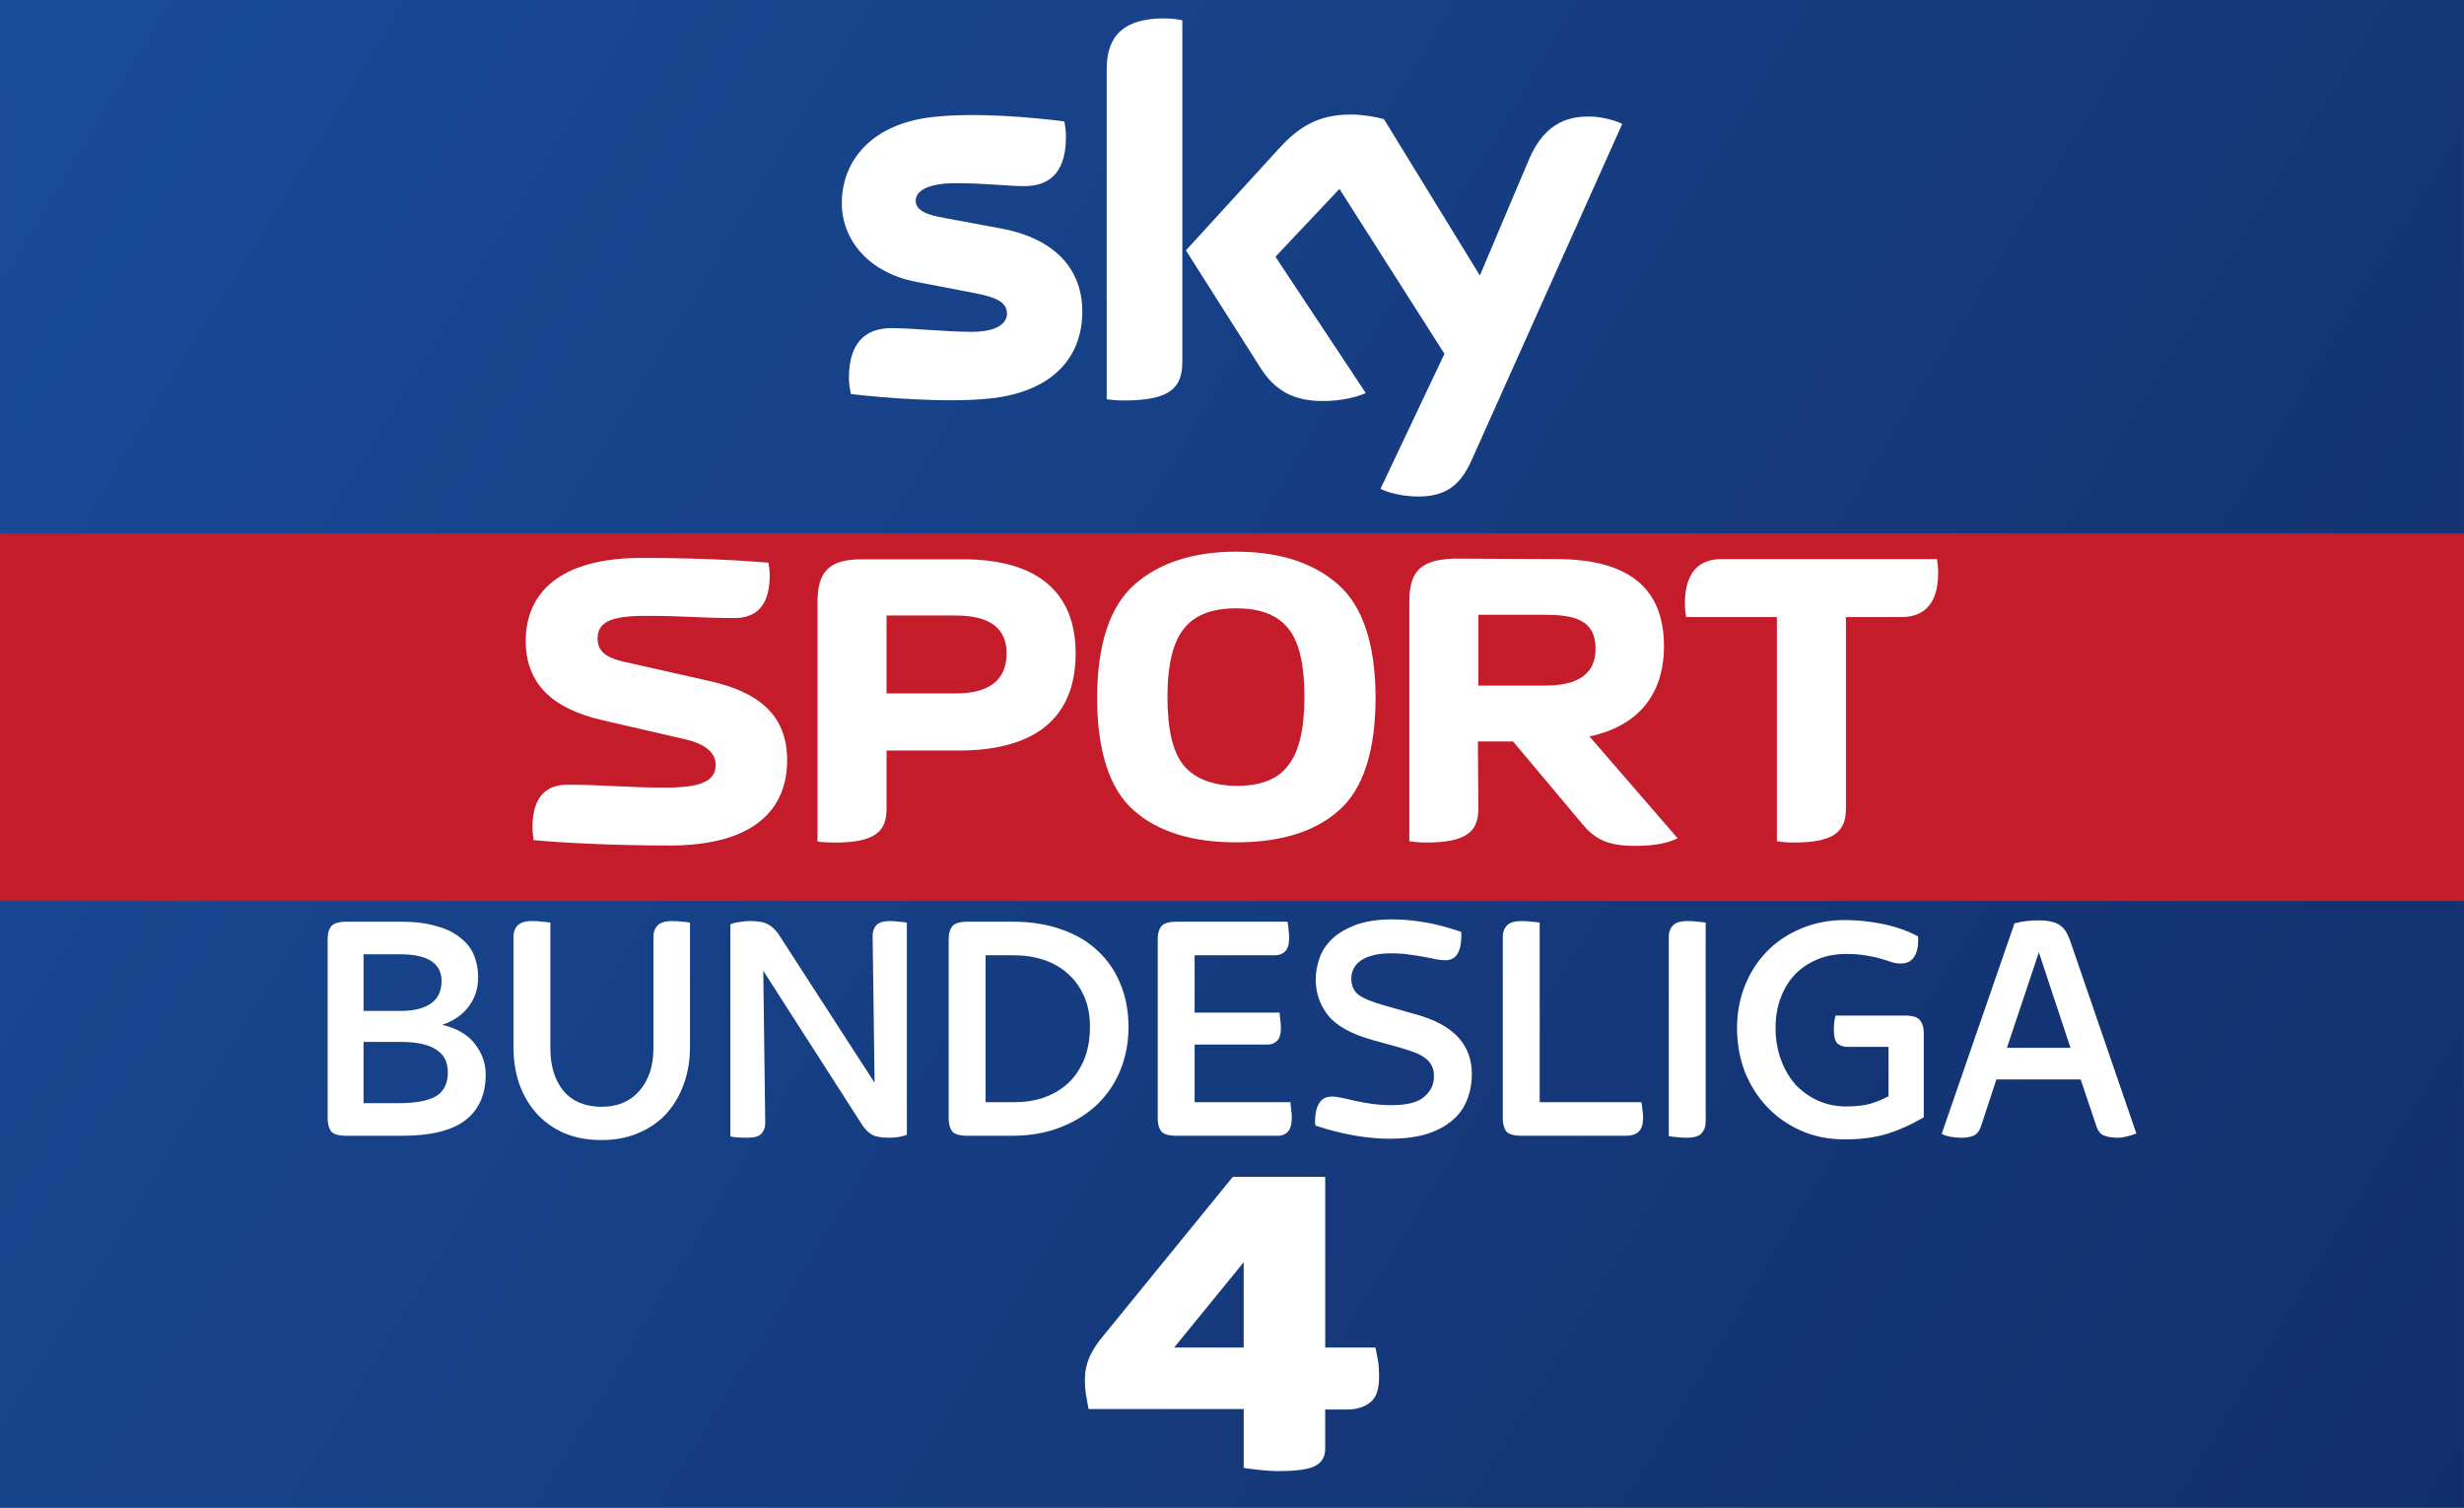
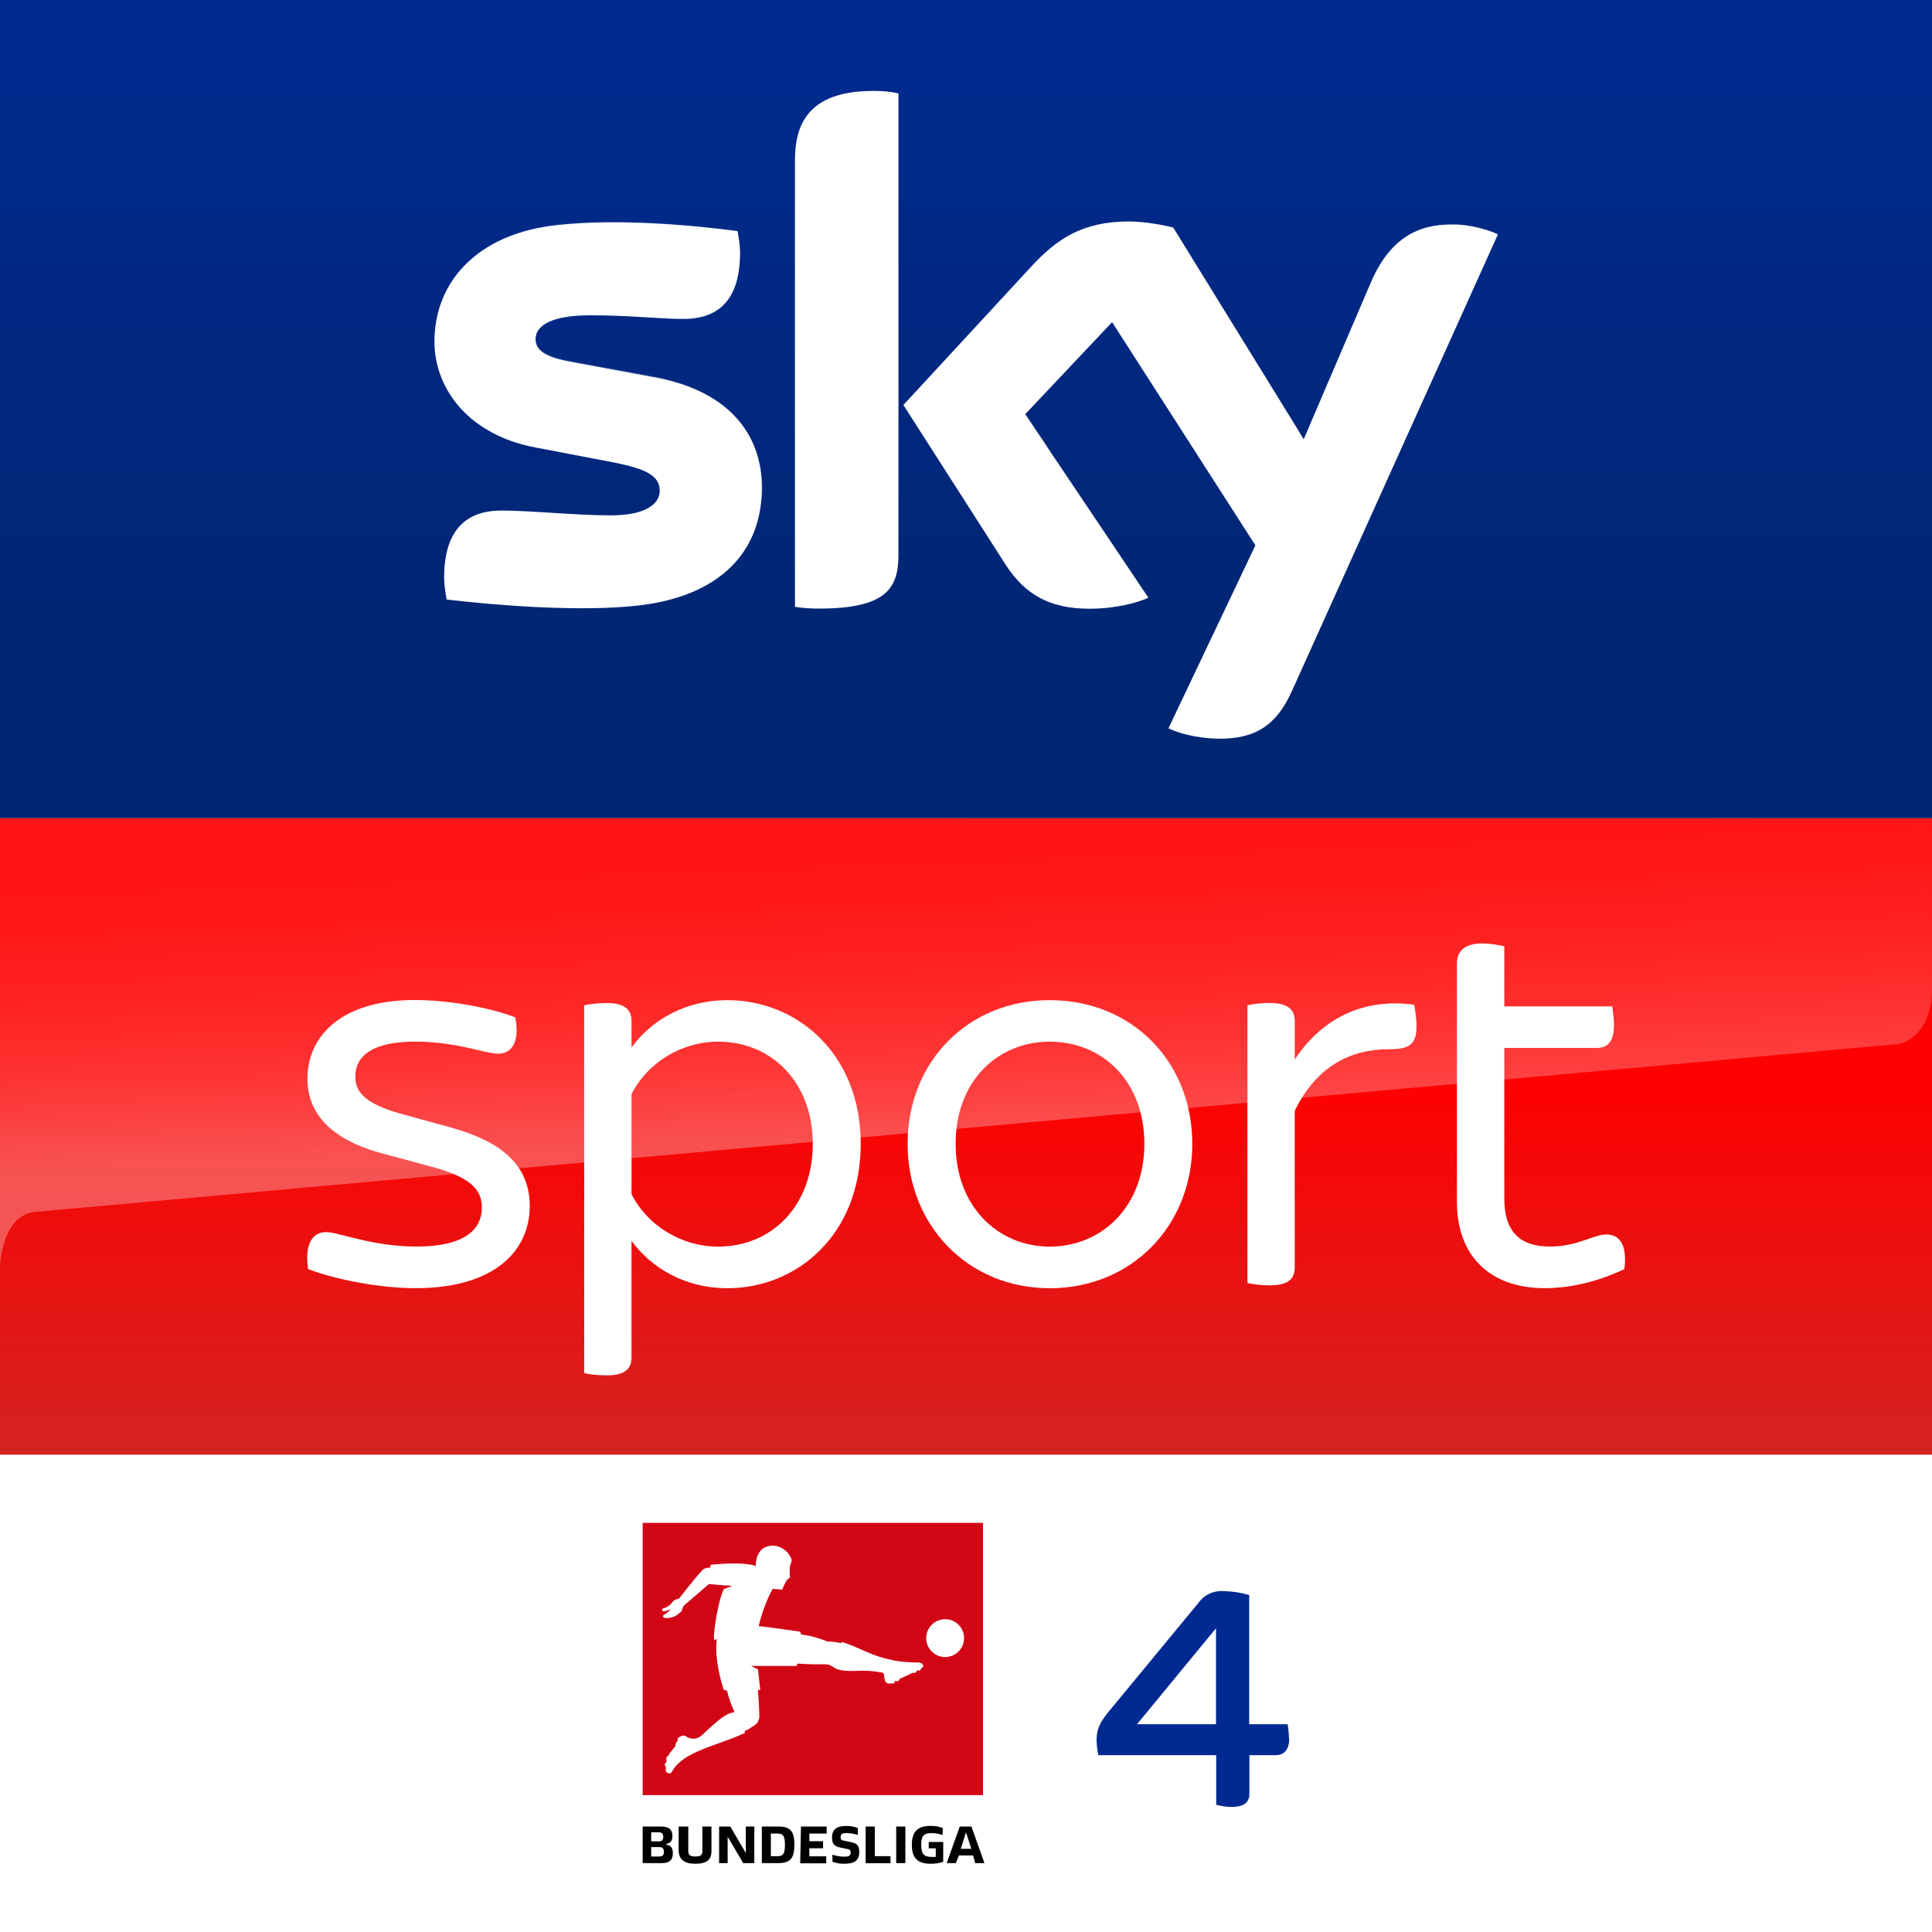
- <svg xmlns="http://www.w3.org/2000/svg" width="1340" height="820" version="1.1" viewBox="0 0 354.54 216.96">
+ <svg xmlns="http://www.w3.org/2000/svg" width="850" height="850" enable-background="new 0 0 2362.9 500" version="1.1" viewBox="0 0 850 850" xml:space="preserve">
  <defs>
-     <linearGradient id="linearGradient890" x1="-.001" x2="354.54" y2="216.96" gradientUnits="userSpaceOnUse">
-       <stop stop-color="#194b98" offset="0" />
-       <stop stop-color="#122e6a" offset="1" />
+     <linearGradient id="linearGradient2997-6-1" x1="32.476" x2="32.476" y2="64.952" gradientTransform="matrix(13.138 0 0 5.5426 -1.663 1e-5)" gradientUnits="userSpaceOnUse">
+       <stop stop-color="#002A91" offset="0" />
+       <stop stop-color="#002672" offset=".8" />
+     </linearGradient>
+     <linearGradient id="linearGradient2995-8-7" x1="-1152.6" x2="-1152.6" y1="-773.58" y2="-778.43" gradientTransform="matrix(177.76 0 0 -57.692 205313 -44269)" gradientUnits="userSpaceOnUse">
+       <stop stop-color="#f00" offset=".4" />
+       <stop stop-color="#D42321" offset="1" />
+     </linearGradient>
+     <linearGradient id="linearGradient3470" x1="-1151.8" x2="-1152" y1="-784.92" y2="-782.98" gradientTransform="matrix(149.71 0 0 -57.778 182009 -45636)" gradientUnits="userSpaceOnUse">
+       <stop stop-color="#fff" offset="0" />
+       <stop stop-color="#fff" stop-opacity=".25" offset="1" />
+     </linearGradient>
+     <linearGradient id="linearGradient2993-81-2" x1="1279.6" x2="1273" y1="1197.7" y2="1016.9" gradientTransform="matrix(.80989 0 0 .80989 -626.59 -470.95)" gradientUnits="userSpaceOnUse">
+       <stop stop-color="#fff" offset="0" />
+       <stop stop-color="#fff" stop-opacity=".835" offset=".12" />
+       <stop stop-color="#fff" stop-opacity=".658" offset=".269" />
+       <stop stop-color="#fff" stop-opacity=".511" offset=".419" />
+       <stop stop-color="#fff" stop-opacity=".397" offset=".568" />
+       <stop stop-color="#fff" stop-opacity=".315" offset=".716" />
+       <stop stop-color="#fff" stop-opacity=".266" offset=".86" />
+       <stop stop-color="#fff" stop-opacity=".25" offset="1" />
    </linearGradient>
  </defs>
-   <g transform="translate(-1.6002e-6)">
-     <path d="m-7.3425e-4 0h354.54v216.96h-354.54z" fill="url(#linearGradient890)" style="paint-order:stroke fill markers" />
-     <path d="m-7.4105e-4 76.73h354.54v52.917h-354.54z" fill="#c41c2b" style="paint-order:stroke fill markers" />
-     <path d="m155.73 44.828c0 6.666-4.357 11.537-13.2 12.501-6.409 0.687-15.688-0.124-20.092-0.631-0.164-0.719-0.291-1.615-0.291-2.318 0-5.835 3.153-7.165 6.102-7.165 3.064 0 7.894 0.531 11.489 0.531 3.945 0 5.151-1.342 5.151-2.617 0-1.674-1.595-2.37-4.661-2.958l-8.39-1.615c-6.985-1.339-10.711-6.174-10.711-11.304 0-6.237 4.411-11.458 13.085-12.418 6.559-0.71 14.54 0.091 18.921 0.629 0.162 0.754 0.245 1.465 0.245 2.248 0 5.815-3.064 7.07-6.018 7.07-2.27 0-5.79-0.425-9.808-0.425-4.093 0-5.79 1.133-5.79 2.513 0 1.453 1.617 2.056 4.179 2.504l8.02 1.489c8.239 1.52 11.769 6.204 11.769 11.967m14.394 7.157c0 3.577-1.404 5.639-8.376 5.639-0.924 0-1.733-0.068-2.507-0.18v-47.437c0-3.602 1.224-7.361 8.27-7.361 0.887 0 1.781 0.091 2.614 0.265v49.073m28.512 18.352c0.913 0.467 2.793 1.035 5.158 1.099 4.045 0.087 6.257-1.467 7.895-5.096l21.731-48.511c-0.896-0.483-2.879-1.019-4.508-1.057-2.792-0.052-6.541 0.522-8.941 6.244l-7.037 16.623-13.801-22.498c-0.89-0.273-3.063-0.665-4.66-0.665-4.864 0-7.591 1.798-10.417 4.865l-13.417 14.687 10.792 17c1.994 3.097 4.624 4.676 8.893 4.676 2.791 0 5.115-0.636 6.192-1.151l-12.994-19.61 9.208-9.765 15.109 23.73-9.203 19.43" fill="#fff" stroke-width="2.187" />
-     <g transform="matrix(3.1023 0 0 3.1023 -58.398 67.905)" fill="#fff">
-       <path d="m55.331 13.37c0-2.145-1.39-3.182-3.615-3.675l-3.887-0.876c-0.705-0.161-1.289-0.383-1.289-1.087 0-0.765 0.604-1.057 2.235-1.057 1.923 0 2.376 0.101 4.118 0.101 0.806 0 1.631-0.373 1.631-1.964 0-0.191-0.022-0.413-0.059-0.604-1.178-0.101-3.272-0.221-5.87-0.221-3.897 0-5.387 1.692-5.387 3.846 0 2.024 1.269 3.142 3.524 3.675l3.887 0.896c0.906 0.211 1.4 0.615 1.4 1.178 0 0.765-0.695 1.057-2.316 1.057-1.923 0-2.809-0.131-4.561-0.131-0.795 0-1.621 0.373-1.621 1.963 0 0.191 0.022 0.403 0.051 0.604 1.188 0.121 3.716 0.252 6.303 0.252 3.907 0 5.457-1.661 5.457-3.957" />
-       <path d="m87.371 12.5h1.631l3.142 3.746c0.584 0.725 1.158 1.097 2.487 1.097 0.906 0 1.51-0.111 2.004-0.352l-4.088-4.722c2.296-0.493 3.454-1.984 3.454-4.189 0-2.699-1.651-4.038-4.984-4.038l-4.763-0.022c-1.551 0.059-2.064 0.594-2.064 2.004v11.106c0.242 0.036 0.514 0.059 0.785 0.059 1.964 0 2.417-0.574 2.417-1.591l-0.022-3.101m0.022-2.588v-3.283h3.081c1.309 0 2.356 0.202 2.356 1.571 0 1.158-0.785 1.712-2.356 1.712h-3.081" />
-       <path d="m56.741 17.14c0.232 0.036 0.514 0.051 0.785 0.051 1.964 0 2.417-0.564 2.417-1.581v-2.688h3.333c3.635 0 5.437-1.571 5.437-4.511 0-2.85-1.802-4.36-5.226-4.36h-4.682c-1.571 0-2.064 0.604-2.064 2.004v11.086m3.202-6.867v-3.615h3.192c1.591 0 2.376 0.584 2.376 1.752 0 1.228-0.785 1.863-2.376 1.863h-3.192" />
-       <path d="m76.161 17.18c2.064 0 3.655-0.493 4.773-1.49 1.118-0.987 1.692-2.749 1.692-5.266-0.022-2.467-0.594-4.199-1.752-5.216-1.158-1.007-2.729-1.51-4.712-1.51-1.984 0-3.544 0.503-4.702 1.51-1.158 1.017-1.732 2.749-1.752 5.216 0 2.517 0.574 4.279 1.692 5.266 1.118 0.997 2.709 1.49 4.763 1.49m3.162-6.756c0 1.51-0.252 2.568-0.765 3.202-0.483 0.644-1.299 0.936-2.396 0.936-1.118-0.022-1.913-0.332-2.427-0.936-0.514-0.615-0.765-1.671-0.765-3.202 0-1.51 0.272-2.568 0.785-3.182 0.503-0.624 1.309-0.916 2.407-0.916 1.097 0 1.883 0.292 2.396 0.916 0.514 0.615 0.765 1.671 0.765 3.182" />
-       <path d="m104.44 6.73h2.568c0.846 0 1.712-0.392 1.712-2.064 0-0.191-0.022-0.433-0.059-0.624h-9.988c-0.836 0-1.702 0.392-1.702 2.064 0 0.191 0.022 0.423 0.058 0.624h4.209v10.401c0.242 0.036 0.514 0.058 0.795 0.058 1.954 0 2.407-0.574 2.407-1.591v-8.87" />
+   <path d="m0-9e-5h850v360h-850z" fill="url(#linearGradient2997-6-1)" stop-color="#000000" style="font-variation-settings:normal" />
+   <path d="m0 640h850v210h-850z" fill="#fff" stop-color="#000000" stroke-width=".247" style="font-variation-settings:normal" />
+   <path d="m0 360h850v280h-850z" fill="url(#linearGradient2995-8-7)" stop-color="#000000" stroke-width=".56" style="font-variation-settings:normal" />
+   <g transform="matrix(.64378 0 0 .64378 -5726.6 364.07)" stroke-width="1">
+     <path d="m9693.8-67.796c5.901 2.901 18.004 6.701 33.507 7.101 26.405 0.4 40.608-9.602 51.01-32.907l140.63-311.76c-5.901-2.901-18.804-6.701-29.306-6.701-18.004-0.4-42.208 3.301-57.712 40.008l-45.709 106.72-89.118-144.63c-5.901-1.7-20.104-4.201-30.106-4.201-31.806 0-49.41 11.702-67.314 31.206l-87.017 94.219 69.914 109.22c13.003 20.004 29.706 30.006 57.311 30.006 18.004 0 33.007-4.201 40.208-7.502l-84.217-125.43 59.412-62.913 97.92 152.53zm-184.54-118.02c0 22.905-9.202 36.207-54.411 36.207-5.901 0-11.302-0.4-16.303-1.2v-305.06c0-23.305 7.902-47.51 53.511-47.51 5.901 0 11.702 0.4 17.203 1.7zm-93.319-46.209c0 42.909-28.006 74.215-85.317 80.416-41.408 4.601-101.62-0.8-130.13-4.201-0.8-4.601-1.7-10.402-1.7-15.003 0-37.508 20.104-45.809 39.308-45.809 19.704 0 51.01 3.301 74.515 3.301 25.505 0 33.507-8.802 33.507-16.703 0-10.802-10.002-15.003-30.106-19.204l-54.411-10.402c-45.209-8.302-69.414-39.608-69.414-72.514 0-40.008 28.406-73.815 84.517-79.616 42.208-4.601 94.119 0.4 122.62 4.201 0.8 4.601 1.7 9.602 1.7 14.603 0 37.508-19.704 45.409-38.908 45.409-14.603 0-37.207-2.501-63.613-2.501s-37.208 7.101-37.208 16.203c0 9.602 10.502 13.303 27.206 16.203l51.91 9.602c52.51 8.902 75.515 38.908 75.515 76.015z" fill="#fff" />
+     <path d="m9918.9-405.36-51.51 114.22c-1.7 2.901-7.101 12.903-21.304 13.303-3.301 0-46.909 1.7-46.909 1.7-8.402 0.4-11.302 8.302-11.302 8.302l44.409-104.22c15.503-36.707 39.708-40.408 57.712-40.008 10.102 0 23.005 3.301 28.906 6.701zm-134.73 136.23-87.017-140.83c-5.901-1.7-20.104-4.201-30.106-4.201-31.806 0-49.41 11.702-67.314 31.206l-87.017 94.219 7.101 10.802c2.901 4.201 8.802 10.802 20.504 10.402 4.201 0 46.009-1.7 49.41-1.7 10.902-0.4 17.604 4.201 21.804 9.602l-15.603-23.205 59.412-62.912 40.208 62.512c7.101 9.602 18.004 9.602 20.504 9.602 2.1 0 54.411-2.1 56.911-2.1 3.701-0.1 7.902 2 11.202 6.601zm-292.06-234.15c-45.609 0-53.111 24.205-53.111 47.51v209.24c0-8.302 6.701-17.103 17.203-17.504 7.502-0.4 28.906-0.8 35.107-1.2 7.101-0.4 17.604-5.001 18.004-17.904v-218.34c-5.501-1-11.302-1.8-17.203-1.8zm-152.23 194.54-51.91-9.602c-16.703-2.901-27.206-6.701-27.206-16.203 0-8.802 10.902-16.203 37.208-16.203 25.905 0 48.91 2.501 63.613 2.501 19.204 0 38.908-7.902 38.908-45.409 0-5.001-0.4-9.602-1.7-14.603-28.406-3.301-79.916-8.802-122.62-4.201-55.611 6.601-84.017 40.408-84.017 80.416 0 20.404 9.202 40.408 27.606 54.611 13.803 8.802 27.606 12.502 41.808 15.003 11.702 2.1 38.108 3.801 58.112 2.901 6.301-0.4 51.91-1.7 61.912-2.1 23.005-0.8 36.007 18.704 34.307 38.708v-1.2c0.4-2.501 0.4-5.001 0.4-7.902-0.3-37.107-23.305-67.113-76.415-76.715z" enable-background="new    " fill="url(#linearGradient3470)" opacity=".25" />
+   </g>
+   <g transform="matrix(2.1772 0 0 2.1772 -23916 6457.9)" fill="#fff">
+     <path d="m11047-2709.7c-0.708-4.903 0.814-7.469 3.611-7.469 2.69 0 9.221 2.92 18.318 2.92 9.575 0 13.185-3.381 13.185-7.823 0-3.15-1.398-5.947-10.035-8.283l-9.911-2.672c-10.973-2.92-15.292-8.407-15.292-15.168 0-8.407 6.655-15.876 21.699-15.876 6.778 0 15.168 1.522 20.3 3.504 0.938 4.779-0.584 7.345-3.486 7.345-2.567 0-8.407-2.442-16.69-2.442-8.867 0-12.142 3.026-12.142 6.991 0 2.814 1.292 5.38 9.221 7.593l10.16 2.796c11.309 3.15 15.858 8.407 15.858 15.876 0 8.743-6.761 16.566-23.097 16.566-7.239 0-16.212-1.752-21.699-3.858" />
+     <path d="m11149-2735c0-12.248-8.159-20.654-19.132-20.654-7.469 0-14.354 4.319-17.505 10.619v20.177c3.151 6.301 10.036 10.619 17.505 10.619 10.973 0 19.132-8.389 19.132-20.761m9.681 0c0 18.318-12.831 29.168-26.955 29.168-8.389 0-15.274-3.965-19.363-9.575v23.575c0 2.212-1.274 3.611-5.008 3.611-1.876 0-3.629-0.23-4.549-0.46v-74.317c0.92-0.23 2.673-0.46 4.549-0.46 3.734 0 5.008 1.398 5.008 3.611v5.363c4.089-5.593 10.974-9.557 19.363-9.557 14.124 0 26.955 10.849 26.955 29.044" />
+     <path d="m11216-2735c0-12.832-8.637-20.654-19.132-20.654-10.39 0-19.009 7.823-19.009 20.654 0 12.708 8.619 20.761 19.009 20.761 10.495 0 19.132-8.053 19.132-20.761m-47.84 0c0-16.69 12.265-29.044 28.708-29.044 16.566 0 28.813 12.354 28.813 29.044 0 16.566-12.247 29.168-28.813 29.168-16.443 0-28.708-12.602-28.708-29.168" />
+     <path d="m11271-2758.8c0 3.858-1.628 4.673-5.593 4.673-8.053 0-14.814 3.734-19.026 12.478v31.61c0 2.336-1.274 3.628-5.133 3.628-1.628 0-3.504-0.248-4.424-0.478v-56.105c0.92-0.248 2.796-0.478 4.424-0.478 3.859 0 5.133 1.398 5.133 3.628v7.805c5.487-8.283 13.77-12.478 24.159-11.079 0.106 0.814 0.46 2.566 0.46 4.319" />
+     <path d="m11313-2709.7c-4.903 2.336-10.495 3.858-16.106 3.858-11.079 0-17.734-6.548-17.734-17.398v-48.176c0-2.442 1.416-4.088 5.133-4.088 1.646 0 3.504 0.354 4.442 0.584v12.141h21.823c0.106 0.814 0.336 2.442 0.336 3.841 0 3.398-1.398 4.549-3.487 4.549h-18.672v30.46c0 6.531 3.026 9.681 9.221 9.681 5.593 0 8.743-2.442 11.433-2.442 2.797 0 4.195 2.318 3.611 6.991" />
+   </g>
+   <path d="m1e-3 360v198.28c0-2.622 0.876-22.178 14.176-24.978l821.12-73.98c7.496-1.6 14.699-9.555 14.699-24.31v-75.006z" fill="url(#linearGradient2993-81-2)" opacity=".3" stop-color="#000000" style="font-variation-settings:normal" />
+   <g transform="translate(-6020.6 -1e3)">
+     <g transform="translate(6e3 3e3)">
+       <g transform="translate(9.4947)" stroke-width="3.097">
+         <path d="m302.19-1180.3h-8.33v-16.102h8.051c3.716 0 5.016 1.486 5.016 4.211 0 2.075-0.774 3.097-3.097 3.592h-0.403 0.372c2.477 0.557 3.282 1.455 3.329 3.84 0.046 2.942-1.316 4.459-4.939 4.459zm-4.583-9.568h3.375c1.331 0 1.92-0.557 1.92-1.951 0-1.393-0.526-2.044-1.92-2.044h-3.375zm5.574 4.614c0-1.486-0.619-2.106-1.982-2.106h-3.592v4.149h3.592c1.424 0 1.982-0.588 1.982-2.044m6.503-11.148h4.242v10.745c0 1.796 0.805 2.446 3.097 2.446s3.097-0.65 3.097-2.446v-10.745h3.995v10.869c0 3.778-2.168 5.512-6.998 5.512s-7.215-1.734-7.432-5.605zm33.288 0v16.102h-4.893l-6.843-11.643v11.643h-3.747v-16.102h4.924l6.812 11.643v-11.643zm3.313 0h7.184c5.636 0 7.122 2.322 7.122 8.051 0 5.729-1.61 8.051-7.122 8.051h-7.184zm7.06 13.037c2.384 0 3.097-1.208 3.097-4.986 0-3.778-0.743-4.955-3.097-4.955h-3.097v9.94zm10.157-13.037h11.303v3.097h-7.618v3.375h6.038v3.097h-6.038v3.53h7.432v3.096h-11.457zm13.842 15.483v-3.097c1.724 0.587 3.535 0.88 5.357 0.867 1.858 0 2.663-0.495 2.663-1.734s-0.341-1.393-1.827-1.703l-2.663-0.557c-2.787-0.588-3.716-1.703-3.716-4.459 0-3.53 2.075-5.047 6.193-5.047 1.752-0.021 3.493 0.273 5.14 0.867v3.097c-1.583-0.55-3.247-0.833-4.924-0.836-1.982 0-2.632 0.526-2.632 1.765s0.434 1.363 1.734 1.641l2.632 0.526c3.097 0.65 3.84 1.672 3.84 4.552 0 3.468-2.106 5.016-6.472 5.016-1.835 0.022-3.659-0.282-5.388-0.898m14.678-15.483h4.026v13.037h6.905v3.097h-10.931zm13.439 0h4.026v16.102h-4.026zm20.685 6.812v8.732c-1.801 0.577-3.683 0.859-5.574 0.836-5.605 0-8.237-2.477-8.237-8.33 0-5.853 2.632-8.33 8.237-8.33 1.816-0.033 3.622 0.271 5.326 0.898v3.097c-1.618-0.541-3.311-0.823-5.016-0.836-3.375 0-4.428 1.363-4.428 5.171s1.115 5.295 4.304 5.295c0.701 0.047 1.405 0.047 2.106 0v-3.747h-3.097v-2.787zm13.13 5.915h-6.193l-1.424 3.375h-3.995l5.76-16.102h5.14l5.729 16.102h-4.056zm-3.097-10.188-2.322 7.277h4.645z" />
+         <path class="cls-6" d="m293.86-1330h149.72v119.78h-149.72z" fill="#d20515" />
+         <path class="cls-5" d="m417.29-1267c0 0.31-0.186 0.526-0.743 0.898l-0.31 0.186v0.217s0 0.372-0.279 0.465l-0.495 0.248h-0.526v-0.217l-0.619 0.31v0.217s0 0.341-0.31 0.465l-0.495 0.217h-0.526v-0.186l-6.193 2.88v0.279c0 0.155 0 0.341-0.279 0.465l-0.526 0.217h-0.526v-0.279l-0.712 0.341v0.279c0 0.155 0 0.372-0.31 0.465l-0.495 0.248h-0.526v-0.279a2.013 2.013 0 0 1-2.911-0.929c-0.341-0.712-0.341-2.291-0.619-3.097a0.867 0.867 0 0 0-0.65-0.526c-9.754-1.858-13.068 0.217-19.292-1.331-1.982-0.495-3.097-2.292-5.481-2.322-5.264 0-6.843 0-12.572-0.31-0.217 0.836-0.279 1.022-0.279 1.022h-20.128l3.097 1.517 0.991 8.887-1.053 0.248c0.186 1.796 0.372 4.18 0.464 6.193s0.186 3.964 0.186 5.264a5.016 5.016 0 0 1-0.588 2.384 5.45 5.45 0 0 1-1.486 1.641c-0.186 0-0.96 0.65-1.858 1.177a28.086 28.086 0 0 1-2.539 1.363c0 0.248 0.217 0.495 0.279 0.712-12.232 5.883-27.405 7.927-32.328 17.31-0.557 1.084-2.539 0.526-2.601-0.65v-1.889h-0.186c-0.155 0-0.279-0.217-0.248-0.495v-0.526c0-0.279 0.155-0.465 0.31-0.465h0.217a13.47 13.47 0 0 1 0.31-1.61h-0.186c-0.155 0-0.186-0.279 0-0.526l0.186-0.495c0-0.248 0.248-0.403 0.403-0.341h0.186c0.867-2.044 2.57-3.097 3.344-4.862-0.155 0-0.217-0.279 0-0.526l0.186-0.526c0-0.248 0.279-0.372 0.434-0.341 0-0.279 0.248-0.588 0.403-0.898h-0.155v-0.526l0.31-0.465a0.434 0.434 0 0 1 0.495-0.248h0.155l0.248-0.248a2.229 2.229 0 0 1 2.601 0 5.357 5.357 0 0 0 6.658-0.433c4.769-4.273 10.374-10.095 14.554-10.281a51.837 51.837 0 0 1-3.344-9.507l-1.393-0.31a65.833 65.833 0 0 1-3.097-14.337 36.323 36.323 0 0 1 0-7.989c-0.31 0-0.898 0.433-1.084 0.433-0.743-1.858 1.734-17.774 4.211-22.419l3.778-1.517c-0.372 0-3.097 0-10.312-0.743-4.026 3.53-8.67 7.37-11.024 9.476a9.29 9.29 0 0 0-1.053 2.539s-1.208 1.053-2.292 1.827c-1.084 0.774-5.016 1.796-5.791 0.619-0.186-0.31-0.155-0.433 0-0.619 0.155-0.186 2.663-1.579 3.344-2.88a6.967 6.967 0 0 1-3.375 1.053c-0.434 0-0.681-1.084 0-1.27a7.37 7.37 0 0 0 3.623-2.168 4.088 4.088 0 0 1 3.282-2.044s6.689-8.732 10.621-12.882a3.871 3.871 0 0 1 3.097-0.774l0.341-1.331s13.501-1.61 19.787 0.495c0-3.84 1.579-8.918 7.556-8.918a9.104 9.104 0 0 1 8.206 6.038c0.186 0.991-0.403 1.672-0.712 3.097a23.627 23.627 0 0 0 0 4.769c-0.186 0.557-0.805 0.495-1.363 1.27a15.204 15.204 0 0 0-1.239 2.322l-0.805 1.827-4.211-0.31a67.877 67.877 0 0 0-6.131 16.381c3.313 0.279 18.301 2.446 18.301 2.446l0.372 1.239a42.144 42.144 0 0 1 11.488 3.097 24.339 24.339 0 0 1 5.976 0.712s0.434-0.403 0.557-0.495c6.751 2.075 12.386 5.636 18.827 7.184l4.056 0.96a39.636 39.636 0 0 0 5.233 0.65c2.075 0.186 3.097 0.155 4.769 0.217 1.053 0 2.384 0 2.818 1.455m9.661-20.499a8.33 8.33 0 1 0 8.299 8.33 8.299 8.299 0 0 0-8.299-8.33" fill="#fff" />
+       </g>
    </g>
-     <g transform="matrix(1.1847 0 0 1.1847 -19.509 -467.94)" fill="#fff" stroke-width="1px" aria-label="BUNDESLIGA">
-       <path d="m58.579 532.93q-1.48 0-1.92-0.56-0.4-0.6-0.4-1.52v-21.84q0-0.92 0.4-1.48 0.44-0.6 1.92-0.6h6.6q2.48 0 4.24 0.52 1.8 0.48 2.92 1.4 1.16 0.88 1.68 2.12t0.52 2.72q0 2.04-1.16 3.56t-3.2 2.2q2.68 0.64 3.96 2.32 1.32 1.68 1.32 3.72 0 3.64-2.48 5.56-2.48 1.88-7.64 1.88zm2.04-3.96h4.24q3.12 0 4.56-0.84 1.44-0.88 1.44-2.92 0-0.72-0.24-1.36-0.24-0.68-0.88-1.16-0.6-0.52-1.72-0.84t-2.92-0.32h-4.48zm0-11.2h4.4q1.44 0 2.4-0.28 1-0.28 1.56-0.76 0.6-0.48 0.84-1.12 0.28-0.68 0.28-1.44 0-3.28-5-3.28h-4.48z" />
-       <path d="m89.51 533.45q-2.6 0-4.6-0.88-1.96-0.88-3.32-2.4-1.36-1.56-2.08-3.6-0.68-2.04-0.68-4.4v-13.44q0-0.8 0.48-1.32 0.52-0.56 1.8-0.56 0.64 0 1.24 0.08 0.64 0.04 0.96 0.12v15.24q0 3.24 1.6 5.2 1.64 1.92 4.64 1.92 2.88 0 4.56-1.92 1.72-1.96 1.72-5.2v-13.56q0-0.8 0.48-1.32 0.52-0.56 1.8-0.56 0.64 0 1.24 0.08 0.6 0.04 0.92 0.12v15.12q0 2.36-0.72 4.4t-2.08 3.6q-1.36 1.52-3.4 2.4-2 0.88-4.56 0.88z" />
-       <path d="m107.25 533.17q-0.6 0-1.2-0.04-0.56-0.04-0.88-0.12v-25.76q0.44-0.2 1.12-0.28 0.68-0.12 1.24-0.12 1.6 0 2.28 0.44 0.72 0.4 1.24 1.2l11.64 18-0.24-17.88q0-0.72 0.44-1.24 0.48-0.52 1.68-0.52 0.56 0 1.12 0.08 0.6 0.04 0.92 0.12v25.76q-0.92 0.36-2.16 0.36-1.44 0-2.12-0.4-0.68-0.44-1.12-1.12l-12.04-18.76 0.24 18.52q0 0.76-0.48 1.28-0.44 0.48-1.68 0.48z" />
-       <path d="m134.01 532.93q-1.48 0-1.92-0.56-0.4-0.6-0.4-1.52v-21.84q0-0.92 0.4-1.48 0.44-0.6 1.92-0.6h5.48q3.24 0 5.84 0.92 2.6 0.88 4.4 2.56 1.84 1.68 2.8 4.04 1 2.36 1 5.28 0 2.76-0.96 5.16t-2.8 4.2q-1.84 1.76-4.48 2.8-2.6 1.04-5.92 1.04zm2.16-4.08h3.56q1.88 0 3.52-0.56 1.68-0.6 2.92-1.72 1.24-1.16 1.96-2.88t0.72-4.04q0-2.08-0.72-3.68-0.72-1.64-1.96-2.72-1.24-1.12-2.92-1.68t-3.6-0.56h-3.48z" />
-       <path d="m159.4 532.93q-1.48 0-1.92-0.56-0.4-0.6-0.4-1.52v-21.84q0-0.92 0.4-1.48 0.44-0.6 1.92-0.6h13.44q0.08 0.32 0.12 0.88 0.08 0.56 0.08 1.12 0 1.16-0.52 1.64-0.48 0.44-1.2 0.44h-9.76v6.96h10.32q0.04 0.32 0.08 0.84 0.08 0.48 0.08 1.04 0 1.12-0.48 1.56-0.44 0.44-1.12 0.44h-8.88v7h11.64q0.04 0.32 0.08 0.84 0.08 0.48 0.08 1.04 0 1.2-0.48 1.72-0.48 0.48-1.2 0.48z" />
-       <path d="m185.19 533.29q-1.96 0-4.28-0.4-2.28-0.4-4.68-1.2 0-0.16-0.04-0.28 0-0.12 0-0.28 0-1.32 0.48-2.12 0.48-0.84 1.56-0.84 0.52 0 1.24 0.16t1.6 0.36q0.92 0.2 2 0.36 1.12 0.16 2.44 0.16 2.76 0 3.92-1 1.2-1 1.2-2.52 0-0.76-0.28-1.28-0.28-0.56-0.8-0.92-0.52-0.4-1.28-0.68-0.72-0.28-1.68-0.56l-3.32-0.92q-3.92-1.08-5.48-3-1.52-1.92-1.52-4.4 0-1.24 0.44-2.52 0.44-1.32 1.52-2.36t2.88-1.72 4.52-0.68q1.84 0 3.92 0.36 2.12 0.36 4.4 1.16v0.56q0 1.36-0.48 2.12-0.44 0.76-1.48 0.76-0.52 0-1.16-0.12-0.6-0.16-1.4-0.28-0.76-0.16-1.76-0.28-1-0.16-2.24-0.16-1.4 0-2.32 0.28-0.92 0.24-1.48 0.68t-0.8 1q-0.24 0.52-0.24 1.08 0 1.32 0.88 2 0.92 0.68 3.24 1.32l3.52 1q7 1.84 7 7.28 0 1.76-0.6 3.2-0.56 1.44-1.8 2.48t-3.12 1.64q-1.88 0.56-4.52 0.56z" />
-       <path d="m201.31 532.93q-1.48 0-1.92-0.56-0.4-0.6-0.4-1.52v-22.12q0-0.8 0.48-1.32 0.52-0.56 1.8-0.56 0.64 0 1.24 0.08 0.64 0.04 0.96 0.12v21.8h12.36q0.08 0.44 0.12 0.92 0.08 0.44 0.08 0.92 0 1.28-0.56 1.76-0.52 0.48-1.48 0.48z" />
-       <path d="m221.35 533.17q-0.64 0-1.28-0.08-0.6-0.04-0.92-0.12v-24.24q0-0.8 0.48-1.32 0.52-0.56 1.8-0.56 0.64 0 1.24 0.08 0.64 0.04 0.96 0.12v24.24q0 0.8-0.52 1.36-0.48 0.52-1.76 0.52z" />
-       <path d="m240.56 533.37q-2.96 0-5.4-1.08-2.4-1.08-4.12-2.92t-2.68-4.28q-0.92-2.48-0.92-5.24t0.96-5.16 2.68-4.16 4.12-2.76q2.44-1.04 5.32-1.04 2.28 0 4.64 0.48t4.28 1.52v0.52q0 1.24-0.52 2t-1.6 0.76q-0.52 0-1.08-0.16-0.52-0.2-1.28-0.4-0.72-0.24-1.76-0.4-1.04-0.2-2.52-0.2-1.88 0-3.44 0.64t-2.72 1.8q-1.12 1.16-1.76 2.84-0.64 1.64-0.64 3.72 0 2.04 0.64 3.8t1.76 3.04q1.16 1.24 2.72 1.96 1.6 0.72 3.48 0.72 1.68 0 2.88-0.32 1.2-0.36 2.24-0.92v-6h-5q-0.72 0-1.2-0.4-0.44-0.44-0.44-1.6 0-1.08 0.2-1.8h8.4q1.48 0 1.88 0.6 0.44 0.56 0.44 1.48v10.28q-2.16 1.28-4.44 2-2.24 0.68-5.12 0.68z" />
-       <path d="m254.66 533.17q-0.56 0-1.28-0.12-0.68-0.12-1.08-0.36l8.84-25.56q0.76-0.2 1.48-0.28 0.76-0.08 1.44-0.08 0.96 0 1.56 0.16 0.64 0.12 1.04 0.44 0.44 0.28 0.72 0.76 0.28 0.44 0.52 1.12l8.04 23.4q-0.48 0.2-1.12 0.36-0.6 0.16-1.12 0.16-0.92 0-1.6-0.24-0.68-0.2-1-1.12l-1.92-5.72h-10.24l-1.88 5.72q-0.32 0.88-0.92 1.12t-1.48 0.24zm5.56-10.92h7.72l-3.84-11.6z" />
-     </g>
+     <path class="cls-7" d="m6587.8 1765c0 5.277-2.745 7.199-5.857 7.199h-11.653v16.931c0 3.508-1.952 5.857-7.992 5.857a27.73 27.73 0 0 1-6.62-0.976v-21.812h-51.86a35.753 35.753 0 0 1-0.763-6.406c0-3.905 0.58-7.016 5.247-12.66l39.505-47.863a12.416 12.416 0 0 1 11.104-5.247 41.457 41.457 0 0 1 11.287 1.739v56.832h16.931a51.006 51.006 0 0 1 0.58 6.406m-32.122-6.406v-42.22l-34.746 42.22z" fill="#002a91" stroke-width="3.051" />
  </g>
-   <path d="m168.95 193.89h10.004v-12.276zm15.074 17.779c-0.94 0-1.846-0.059-2.82-0.167-0.973-0.105-1.712-0.207-2.249-0.295v-8.465h-22.317c-0.101-0.473-0.201-1.084-0.335-1.837-0.135-0.758-0.202-1.557-0.202-2.426 0-1.073 0.202-2.129 0.638-3.165 0.47-1.036 1.141-2.115 2.115-3.233l18.532-22.746h13.295v24.555h7.218c0.135 0.476 0.201 1.087 0.369 1.846 0.135 0.753 0.167 1.54 0.167 2.355 0 1.809-0.403 3.046-1.309 3.717-0.839 0.662-1.947 1.002-3.29 1.002h-3.156v5.62c0 1.121-0.436 1.939-1.377 2.46-0.873 0.515-2.686 0.778-5.271 0.778" fill="#fff" stroke-width="7.94" />
</svg>
